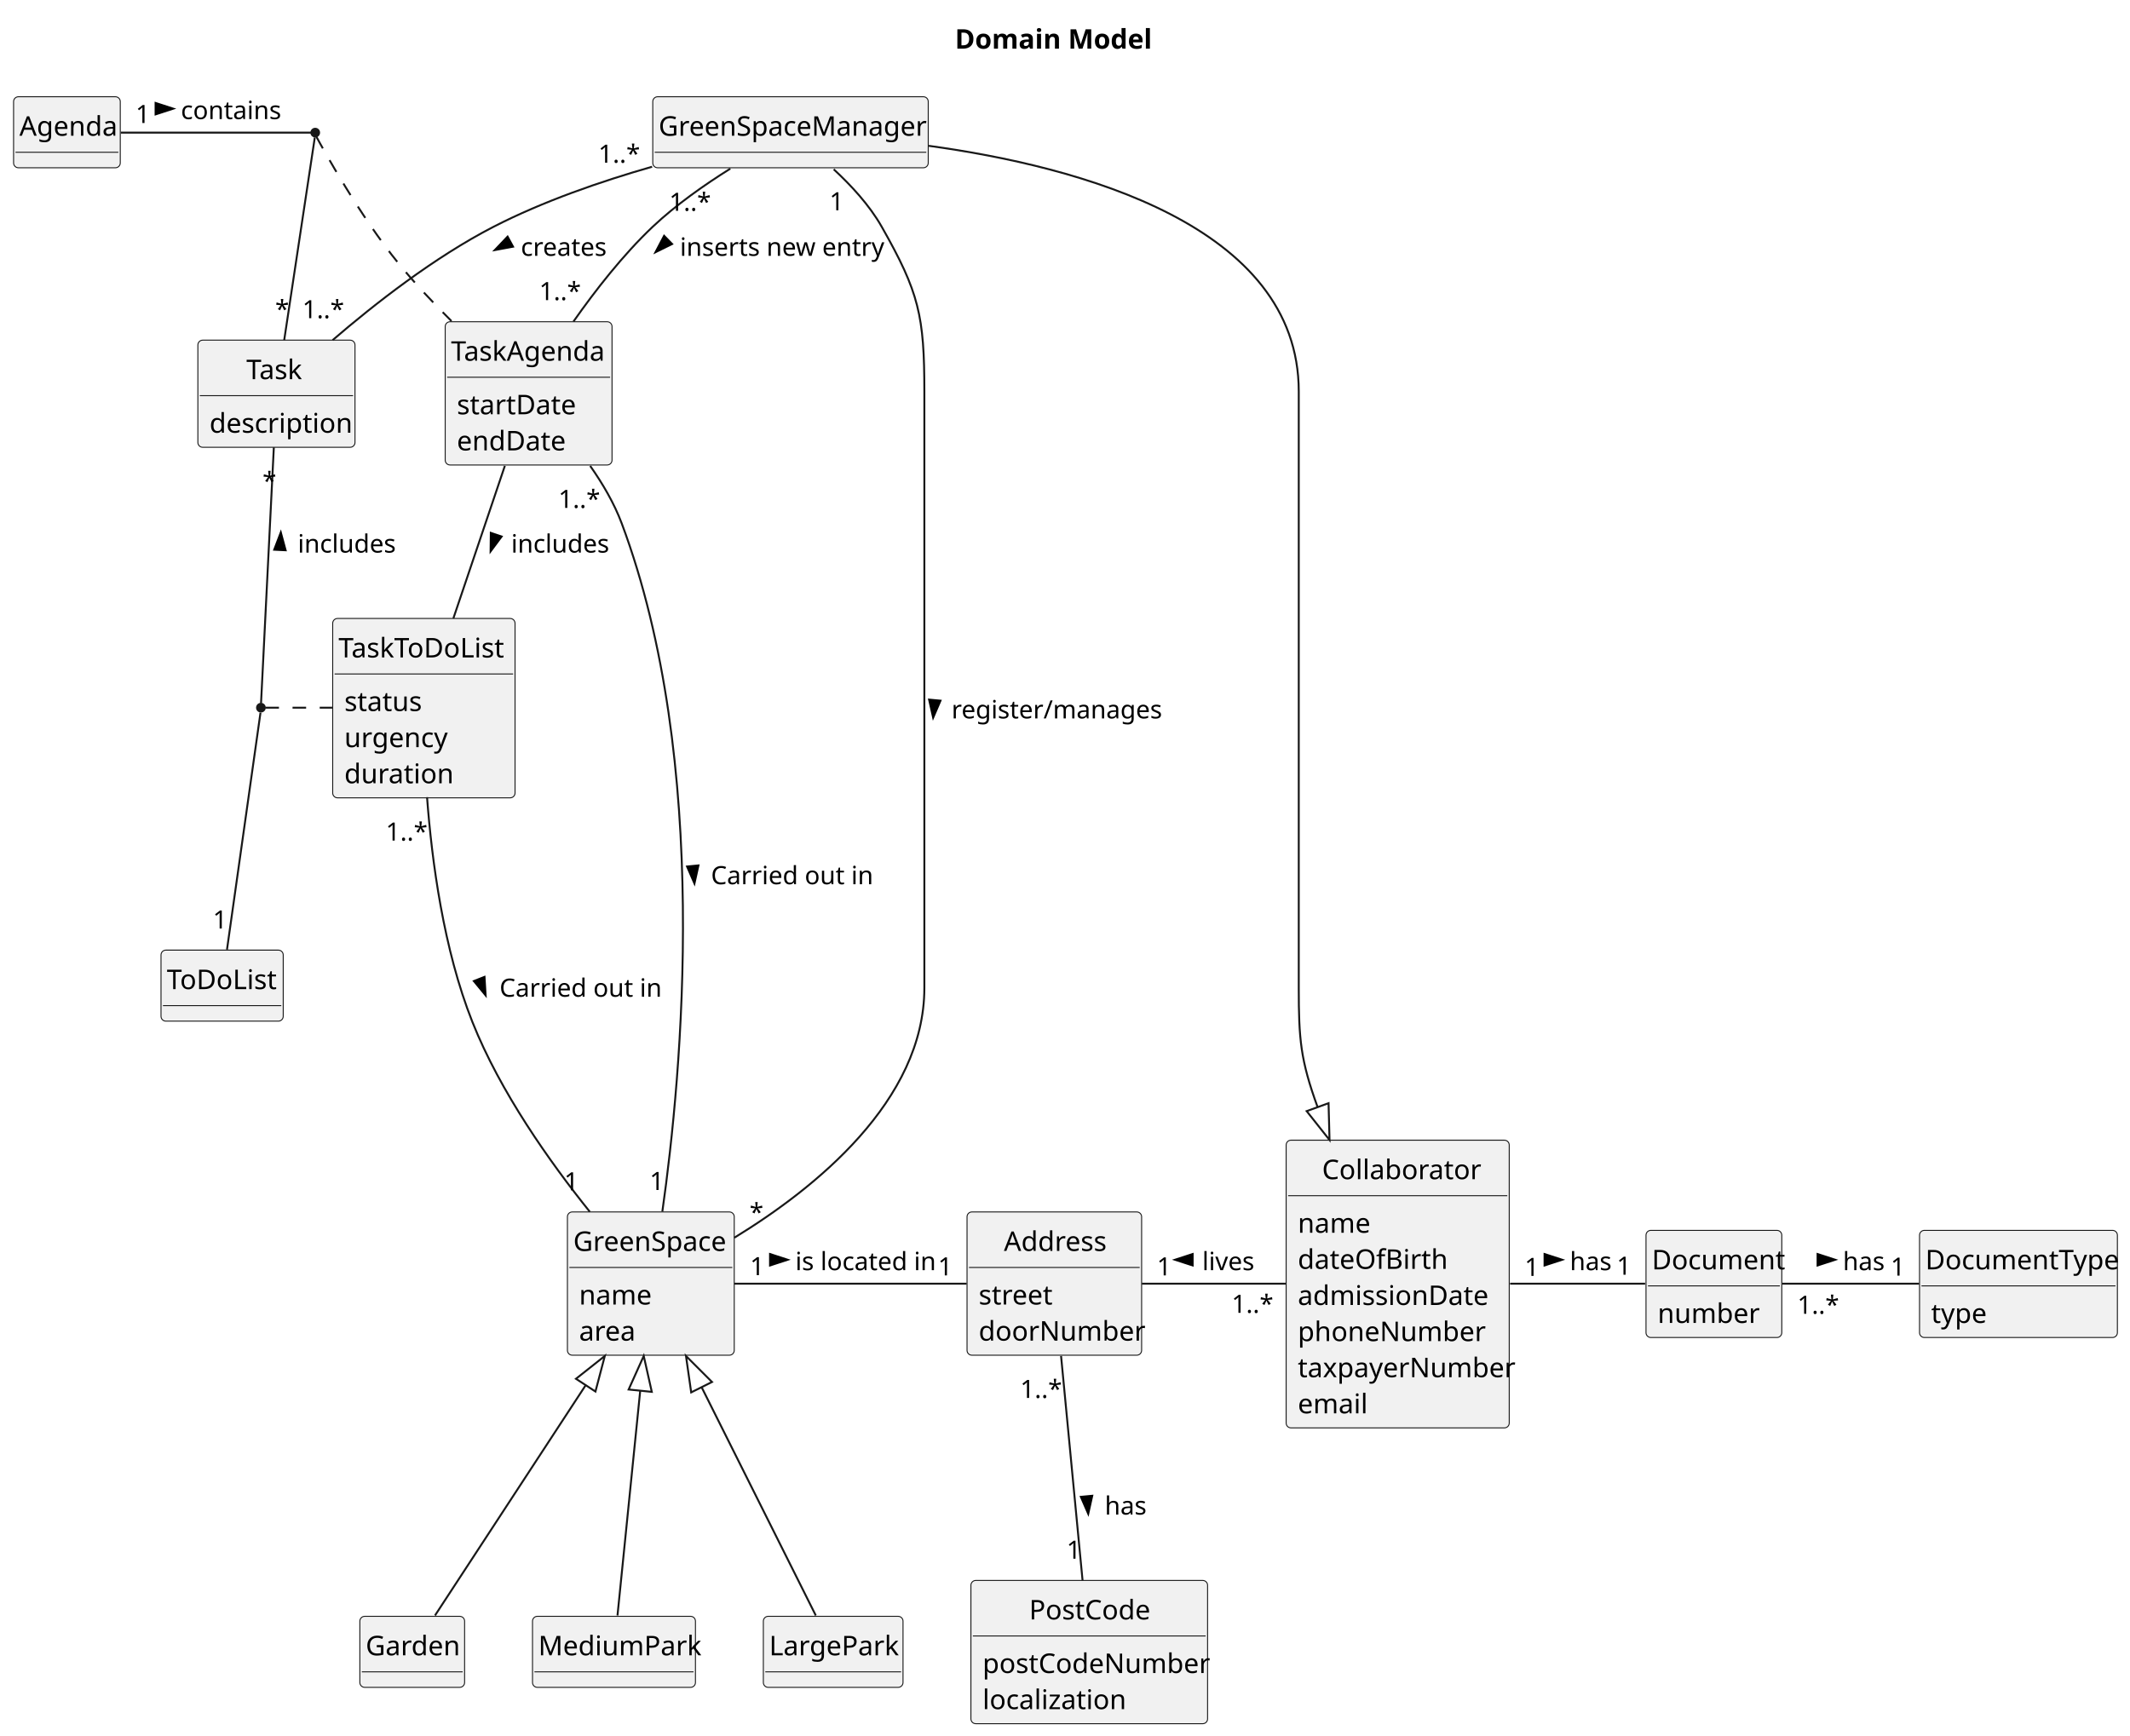
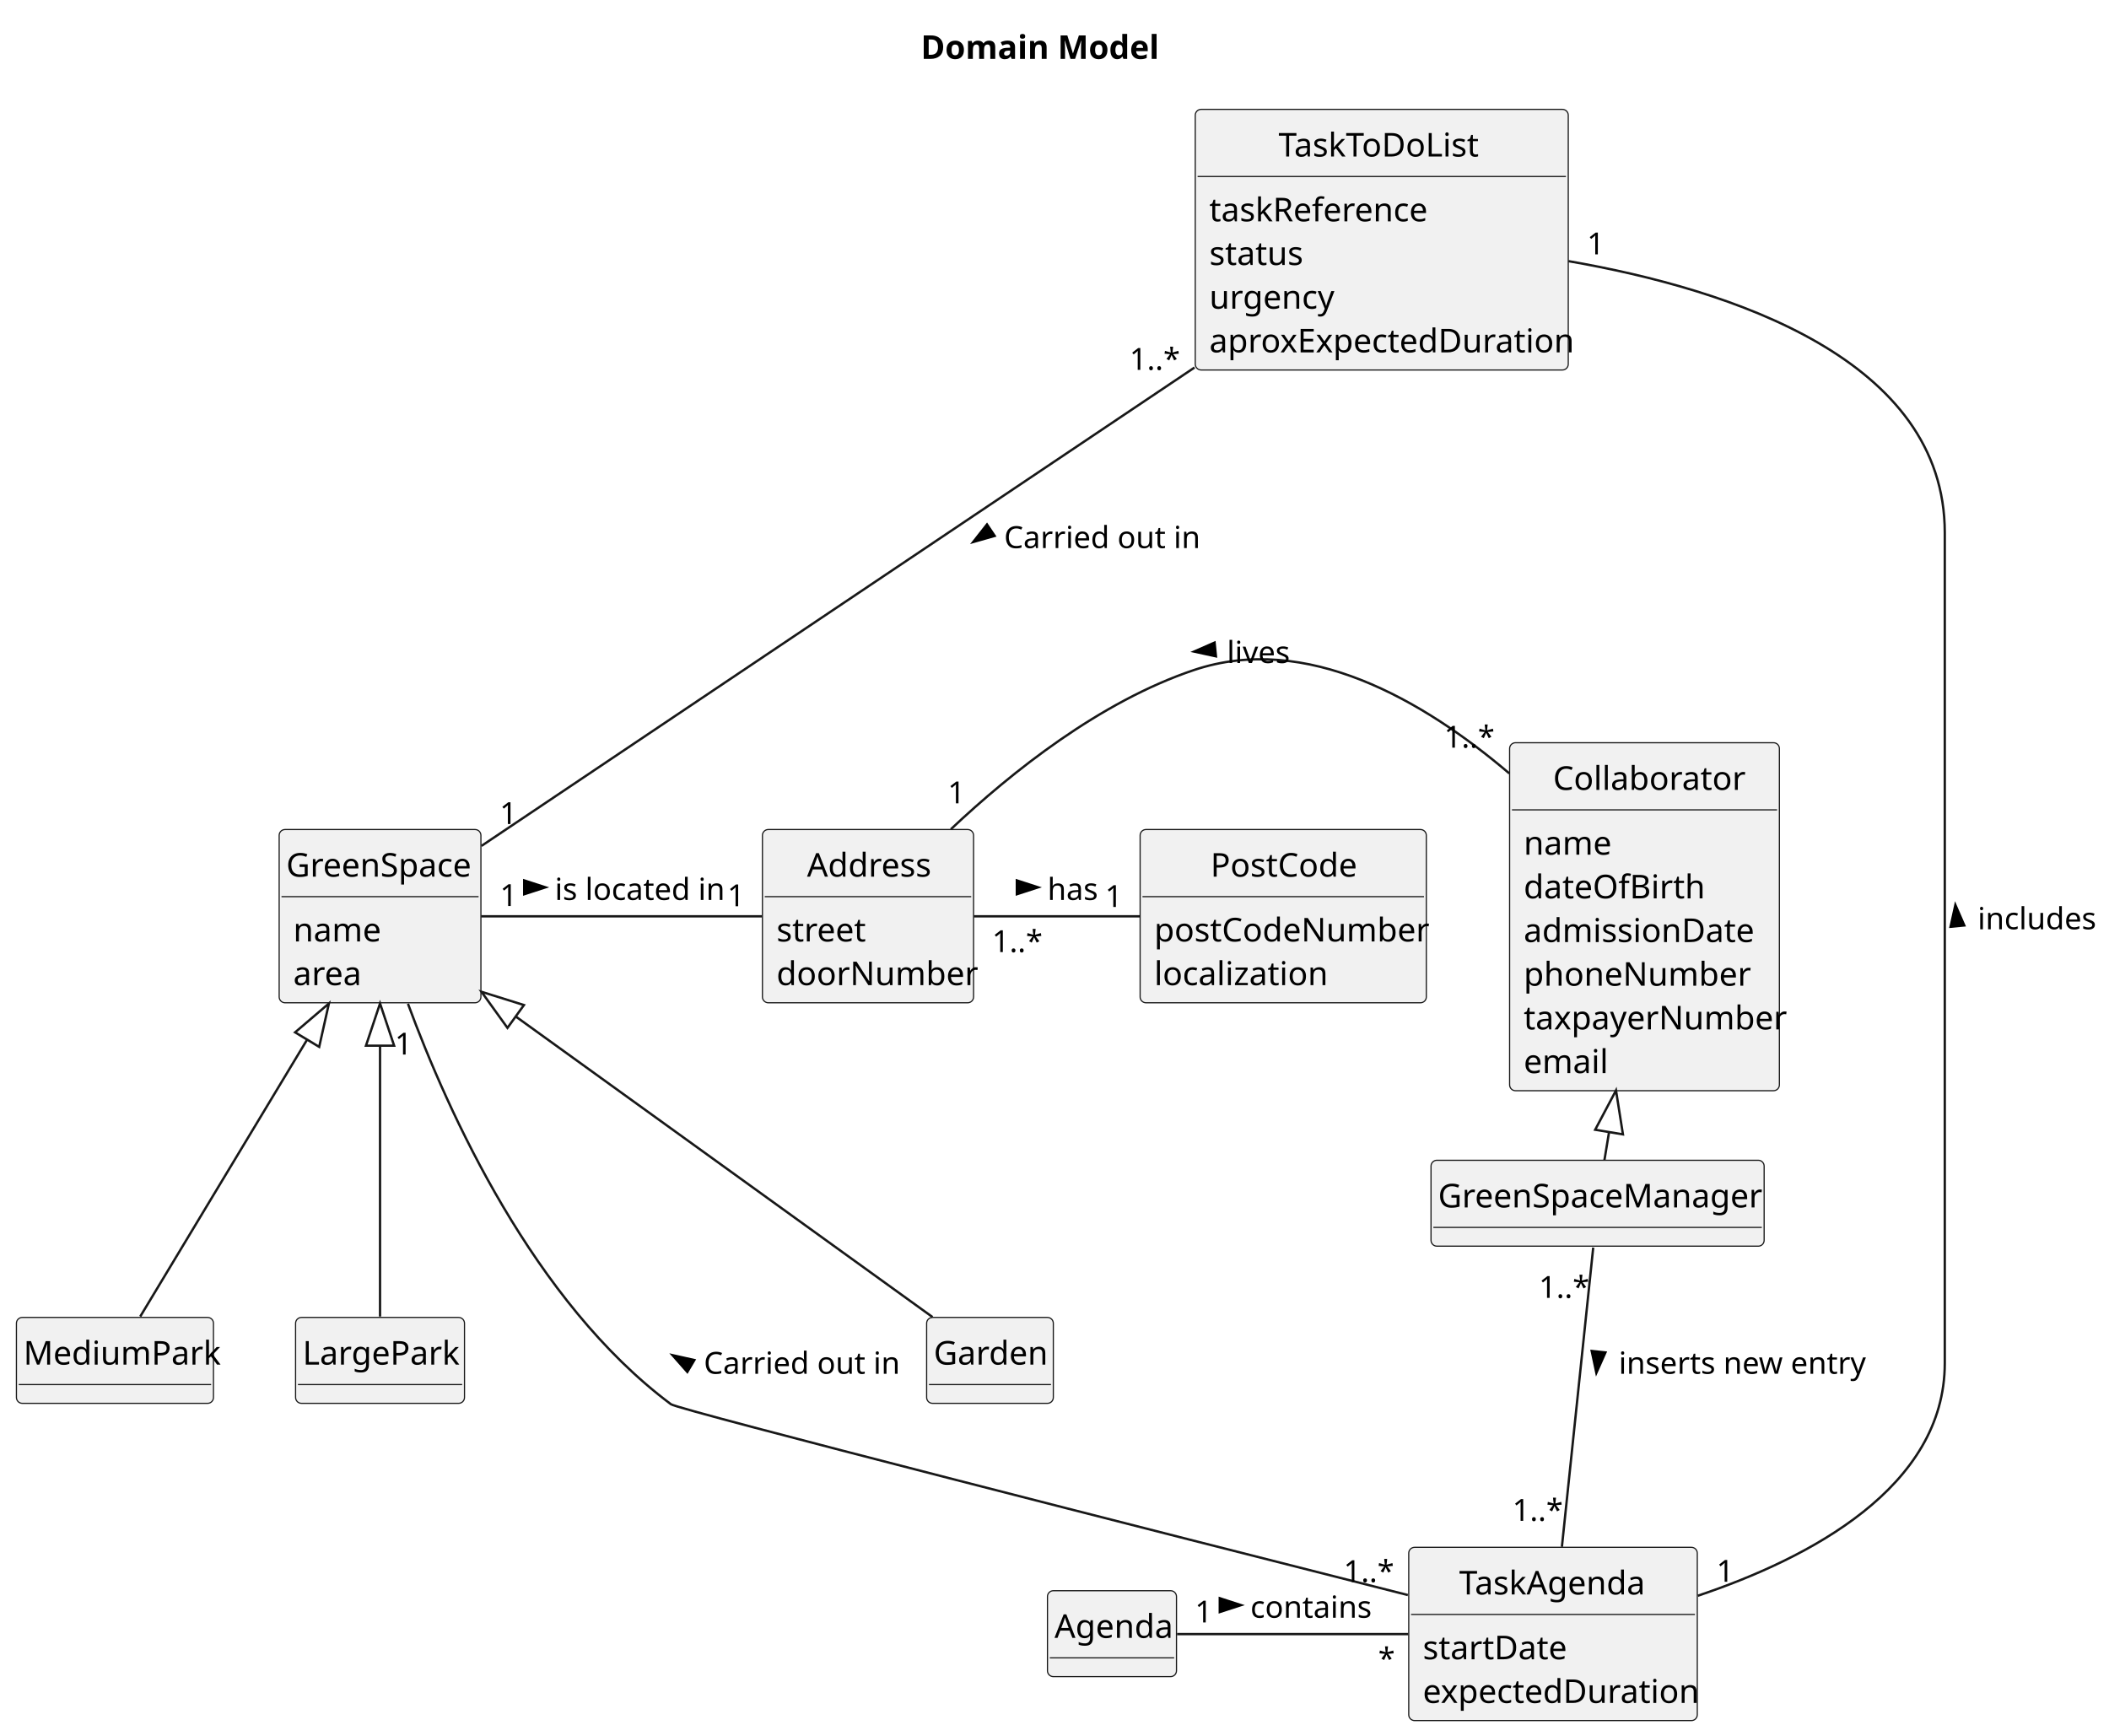
- <svg xmlns="http://www.w3.org/2000/svg" contentStyleType="text/css" height="895px" preserveAspectRatio="none" style="width:1098px;height:895px;background:#FFFFFF;" version="1.1" viewBox="0 0 1098 895" width="1098px" zoomAndPan="magnify">
+ <svg xmlns="http://www.w3.org/2000/svg" contentStyleType="text/css" height="740px" preserveAspectRatio="none" style="width:899px;height:740px;background:#FFFFFF;" version="1.1" viewBox="0 0 899 740" width="899px" zoomAndPan="magnify">
  <defs />
  <g>
-     <text fill="#000000" font-family="sans-serif" font-size="14" font-weight="bold" lengthAdjust="spacing" textLength="100" x="492.25" y="25.107">Domain Model</text>
+     <text fill="#000000" font-family="sans-serif" font-size="14" font-weight="bold" lengthAdjust="spacing" textLength="100" x="392.5" y="25.107">Domain Model</text>
    <g id="elem_Collaborator">
-       <rect codeLine="10" fill="#F1F1F1" height="148.348" id="Collaborator" rx="2.5" ry="2.5" style="stroke:#181818;stroke-width:0.5;" width="115" x="663" y="587.884" />
-       <text fill="#000000" font-family="sans-serif" font-size="14" lengthAdjust="spacing" textLength="78" x="681.5" y="607.991">Collaborator</text>
-       <line style="stroke:#181818;stroke-width:0.5;" x1="664" x2="777" y1="616.505" y2="616.505" />
-       <text fill="#000000" font-family="sans-serif" font-size="14" lengthAdjust="spacing" textLength="35" x="669" y="635.612">name</text>
-       <text fill="#000000" font-family="sans-serif" font-size="14" lengthAdjust="spacing" textLength="72" x="669" y="654.233">dateOfBirth</text>
-       <text fill="#000000" font-family="sans-serif" font-size="14" lengthAdjust="spacing" textLength="93" x="669" y="672.855">admissionDate</text>
-       <text fill="#000000" font-family="sans-serif" font-size="14" lengthAdjust="spacing" textLength="89" x="669" y="691.476">phoneNumber</text>
-       <text fill="#000000" font-family="sans-serif" font-size="14" lengthAdjust="spacing" textLength="103" x="669" y="710.097">taxpayerNumber</text>
-       <text fill="#000000" font-family="sans-serif" font-size="14" lengthAdjust="spacing" textLength="33" x="669" y="728.718">email</text>
-     </g>
-     <g id="elem_Document">
-       <rect codeLine="19" fill="#F1F1F1" height="55.242" id="Document" rx="2.5" ry="2.5" style="stroke:#181818;stroke-width:0.5;" width="70" x="848.5" y="634.384" />
-       <text fill="#000000" font-family="sans-serif" font-size="14" lengthAdjust="spacing" textLength="64" x="851.5" y="654.491">Document</text>
-       <line style="stroke:#181818;stroke-width:0.5;" x1="849.5" x2="917.5" y1="663.005" y2="663.005" />
-       <text fill="#000000" font-family="sans-serif" font-size="14" lengthAdjust="spacing" textLength="48" x="854.5" y="682.112">number</text>
-     </g>
-     <g id="elem_DocumentType">
-       <rect codeLine="23" fill="#F1F1F1" height="55.242" id="DocumentType" rx="2.5" ry="2.5" style="stroke:#181818;stroke-width:0.5;" width="102" x="989.5" y="634.384" />
-       <text fill="#000000" font-family="sans-serif" font-size="14" lengthAdjust="spacing" textLength="96" x="992.5" y="654.491">DocumentType</text>
-       <line style="stroke:#181818;stroke-width:0.5;" x1="990.5" x2="1090.5" y1="663.005" y2="663.005" />
-       <text fill="#000000" font-family="sans-serif" font-size="14" lengthAdjust="spacing" textLength="27" x="995.5" y="682.112">type</text>
+       <rect codeLine="10" fill="#F1F1F1" height="148.348" id="Collaborator" rx="2.5" ry="2.5" style="stroke:#181818;stroke-width:0.5;" width="115" x="643.5" y="316.621" />
+       <text fill="#000000" font-family="sans-serif" font-size="14" lengthAdjust="spacing" textLength="78" x="662" y="336.728">Collaborator</text>
+       <line style="stroke:#181818;stroke-width:0.5;" x1="644.5" x2="757.5" y1="345.242" y2="345.242" />
+       <text fill="#000000" font-family="sans-serif" font-size="14" lengthAdjust="spacing" textLength="35" x="649.5" y="364.35">name</text>
+       <text fill="#000000" font-family="sans-serif" font-size="14" lengthAdjust="spacing" textLength="72" x="649.5" y="382.971">dateOfBirth</text>
+       <text fill="#000000" font-family="sans-serif" font-size="14" lengthAdjust="spacing" textLength="93" x="649.5" y="401.592">admissionDate</text>
+       <text fill="#000000" font-family="sans-serif" font-size="14" lengthAdjust="spacing" textLength="89" x="649.5" y="420.213">phoneNumber</text>
+       <text fill="#000000" font-family="sans-serif" font-size="14" lengthAdjust="spacing" textLength="103" x="649.5" y="438.834">taxpayerNumber</text>
+       <text fill="#000000" font-family="sans-serif" font-size="14" lengthAdjust="spacing" textLength="33" x="649.5" y="457.455">email</text>
    </g>
    <g id="elem_Address">
-       <rect codeLine="27" fill="#F1F1F1" height="73.863" id="Address" rx="2.5" ry="2.5" style="stroke:#181818;stroke-width:0.5;" width="90" x="498.5" y="624.884" />
-       <text fill="#000000" font-family="sans-serif" font-size="14" lengthAdjust="spacing" textLength="52" x="517.5" y="644.991">Address</text>
-       <line style="stroke:#181818;stroke-width:0.5;" x1="499.5" x2="587.5" y1="653.505" y2="653.505" />
-       <text fill="#000000" font-family="sans-serif" font-size="14" lengthAdjust="spacing" textLength="36" x="504.5" y="672.612">street</text>
-       <text fill="#000000" font-family="sans-serif" font-size="14" lengthAdjust="spacing" textLength="78" x="504.5" y="691.233">doorNumber</text>
+       <rect codeLine="19" fill="#F1F1F1" height="73.863" id="Address" rx="2.5" ry="2.5" style="stroke:#181818;stroke-width:0.5;" width="90" x="325" y="353.621" />
+       <text fill="#000000" font-family="sans-serif" font-size="14" lengthAdjust="spacing" textLength="52" x="344" y="373.728">Address</text>
+       <line style="stroke:#181818;stroke-width:0.5;" x1="326" x2="414" y1="382.242" y2="382.242" />
+       <text fill="#000000" font-family="sans-serif" font-size="14" lengthAdjust="spacing" textLength="36" x="331" y="401.35">street</text>
+       <text fill="#000000" font-family="sans-serif" font-size="14" lengthAdjust="spacing" textLength="78" x="331" y="419.971">doorNumber</text>
    </g>
    <g id="elem_PostCode">
-       <rect codeLine="32" fill="#F1F1F1" height="73.863" id="PostCode" rx="2.5" ry="2.5" style="stroke:#181818;stroke-width:0.5;" width="122" x="500.5" y="814.884" />
-       <text fill="#000000" font-family="sans-serif" font-size="14" lengthAdjust="spacing" textLength="62" x="530.5" y="834.991">PostCode</text>
-       <line style="stroke:#181818;stroke-width:0.5;" x1="501.5" x2="621.5" y1="843.505" y2="843.505" />
-       <text fill="#000000" font-family="sans-serif" font-size="14" lengthAdjust="spacing" textLength="110" x="506.5" y="862.612">postCodeNumber</text>
-       <text fill="#000000" font-family="sans-serif" font-size="14" lengthAdjust="spacing" textLength="69" x="506.5" y="881.233">localization</text>
+       <rect codeLine="24" fill="#F1F1F1" height="73.863" id="PostCode" rx="2.5" ry="2.5" style="stroke:#181818;stroke-width:0.5;" width="122" x="486" y="353.621" />
+       <text fill="#000000" font-family="sans-serif" font-size="14" lengthAdjust="spacing" textLength="62" x="516" y="373.728">PostCode</text>
+       <line style="stroke:#181818;stroke-width:0.5;" x1="487" x2="607" y1="382.242" y2="382.242" />
+       <text fill="#000000" font-family="sans-serif" font-size="14" lengthAdjust="spacing" textLength="110" x="492" y="401.35">postCodeNumber</text>
+       <text fill="#000000" font-family="sans-serif" font-size="14" lengthAdjust="spacing" textLength="69" x="492" y="419.971">localization</text>
    </g>
    <g id="elem_GreenSpaceManager">
-       <rect codeLine="37" fill="#F1F1F1" height="36.621" id="GreenSpaceManager" rx="2.5" ry="2.5" style="stroke:#181818;stroke-width:0.5;" width="142" x="336.5" y="49.884" />
-       <text fill="#000000" font-family="sans-serif" font-size="14" lengthAdjust="spacing" textLength="136" x="339.5" y="69.991">GreenSpaceManager</text>
-       <line style="stroke:#181818;stroke-width:0.5;" x1="337.5" x2="477.5" y1="78.505" y2="78.505" />
+       <rect codeLine="29" fill="#F1F1F1" height="36.621" id="GreenSpaceManager" rx="2.5" ry="2.5" style="stroke:#181818;stroke-width:0.5;" width="142" x="610" y="494.621" />
+       <text fill="#000000" font-family="sans-serif" font-size="14" lengthAdjust="spacing" textLength="136" x="613" y="514.729">GreenSpaceManager</text>
+       <line style="stroke:#181818;stroke-width:0.5;" x1="611" x2="751" y1="523.242" y2="523.242" />
    </g>
    <g id="elem_GreenSpace">
-       <rect codeLine="40" fill="#F1F1F1" height="73.863" id="GreenSpace" rx="2.5" ry="2.5" style="stroke:#181818;stroke-width:0.5;" width="86" x="292.5" y="624.884" />
-       <text fill="#000000" font-family="sans-serif" font-size="14" lengthAdjust="spacing" textLength="80" x="295.5" y="644.991">GreenSpace</text>
-       <line style="stroke:#181818;stroke-width:0.5;" x1="293.5" x2="377.5" y1="653.505" y2="653.505" />
-       <text fill="#000000" font-family="sans-serif" font-size="14" lengthAdjust="spacing" textLength="35" x="298.5" y="672.612">name</text>
-       <text fill="#000000" font-family="sans-serif" font-size="14" lengthAdjust="spacing" textLength="29" x="298.5" y="691.233">area</text>
+       <rect codeLine="32" fill="#F1F1F1" height="73.863" id="GreenSpace" rx="2.5" ry="2.5" style="stroke:#181818;stroke-width:0.5;" width="86" x="119" y="353.621" />
+       <text fill="#000000" font-family="sans-serif" font-size="14" lengthAdjust="spacing" textLength="80" x="122" y="373.728">GreenSpace</text>
+       <line style="stroke:#181818;stroke-width:0.5;" x1="120" x2="204" y1="382.242" y2="382.242" />
+       <text fill="#000000" font-family="sans-serif" font-size="14" lengthAdjust="spacing" textLength="35" x="125" y="401.35">name</text>
+       <text fill="#000000" font-family="sans-serif" font-size="14" lengthAdjust="spacing" textLength="29" x="125" y="419.971">area</text>
    </g>
    <g id="elem_Garden">
-       <rect codeLine="45" fill="#F1F1F1" height="36.621" id="Garden" rx="2.5" ry="2.5" style="stroke:#181818;stroke-width:0.5;" width="54" x="185.5" y="833.384" />
-       <text fill="#000000" font-family="sans-serif" font-size="14" lengthAdjust="spacing" textLength="48" x="188.5" y="853.491">Garden</text>
-       <line style="stroke:#181818;stroke-width:0.5;" x1="186.5" x2="238.5" y1="862.005" y2="862.005" />
+       <rect codeLine="37" fill="#F1F1F1" height="36.621" id="Garden" rx="2.5" ry="2.5" style="stroke:#181818;stroke-width:0.5;" width="54" x="395" y="561.621" />
+       <text fill="#000000" font-family="sans-serif" font-size="14" lengthAdjust="spacing" textLength="48" x="398" y="581.729">Garden</text>
+       <line style="stroke:#181818;stroke-width:0.5;" x1="396" x2="448" y1="590.242" y2="590.242" />
    </g>
    <g id="elem_MediumPark">
-       <rect codeLine="48" fill="#F1F1F1" height="36.621" id="MediumPark" rx="2.5" ry="2.5" style="stroke:#181818;stroke-width:0.5;" width="84" x="274.5" y="833.384" />
-       <text fill="#000000" font-family="sans-serif" font-size="14" lengthAdjust="spacing" textLength="78" x="277.5" y="853.491">MediumPark</text>
-       <line style="stroke:#181818;stroke-width:0.5;" x1="275.5" x2="357.5" y1="862.005" y2="862.005" />
+       <rect codeLine="40" fill="#F1F1F1" height="36.621" id="MediumPark" rx="2.5" ry="2.5" style="stroke:#181818;stroke-width:0.5;" width="84" x="7" y="561.621" />
+       <text fill="#000000" font-family="sans-serif" font-size="14" lengthAdjust="spacing" textLength="78" x="10" y="581.729">MediumPark</text>
+       <line style="stroke:#181818;stroke-width:0.5;" x1="8" x2="90" y1="590.242" y2="590.242" />
    </g>
    <g id="elem_LargePark">
-       <rect codeLine="51" fill="#F1F1F1" height="36.621" id="LargePark" rx="2.5" ry="2.5" style="stroke:#181818;stroke-width:0.5;" width="72" x="393.5" y="833.384" />
-       <text fill="#000000" font-family="sans-serif" font-size="14" lengthAdjust="spacing" textLength="66" x="396.5" y="853.491">LargePark</text>
-       <line style="stroke:#181818;stroke-width:0.5;" x1="394.5" x2="464.5" y1="862.005" y2="862.005" />
-     </g>
-     <g id="elem_ToDoList">
-       <rect codeLine="54" fill="#F1F1F1" height="36.621" id="ToDoList" rx="2.5" ry="2.5" style="stroke:#181818;stroke-width:0.5;" width="63" x="83" y="489.884" />
-       <text fill="#000000" font-family="sans-serif" font-size="14" lengthAdjust="spacing" textLength="57" x="86" y="509.991">ToDoList</text>
-       <line style="stroke:#181818;stroke-width:0.5;" x1="84" x2="145" y1="518.505" y2="518.505" />
+       <rect codeLine="43" fill="#F1F1F1" height="36.621" id="LargePark" rx="2.5" ry="2.5" style="stroke:#181818;stroke-width:0.5;" width="72" x="126" y="561.621" />
+       <text fill="#000000" font-family="sans-serif" font-size="14" lengthAdjust="spacing" textLength="66" x="129" y="581.729">LargePark</text>
+       <line style="stroke:#181818;stroke-width:0.5;" x1="127" x2="197" y1="590.242" y2="590.242" />
    </g>
    <g id="elem_TaskToDoList">
-       <rect codeLine="57" fill="#F1F1F1" height="92.484" id="TaskToDoList" rx="2.5" ry="2.5" style="stroke:#181818;stroke-width:0.5;" width="94" x="171.5" y="318.884" />
-       <text fill="#000000" font-family="sans-serif" font-size="14" lengthAdjust="spacing" textLength="88" x="174.5" y="338.991">TaskToDoList</text>
-       <line style="stroke:#181818;stroke-width:0.5;" x1="172.5" x2="264.5" y1="347.505" y2="347.505" />
-       <text fill="#000000" font-family="sans-serif" font-size="14" lengthAdjust="spacing" textLength="38" x="177.5" y="366.612">status</text>
-       <text fill="#000000" font-family="sans-serif" font-size="14" lengthAdjust="spacing" textLength="51" x="177.5" y="385.233">urgency</text>
-       <text fill="#000000" font-family="sans-serif" font-size="14" lengthAdjust="spacing" textLength="52" x="177.5" y="403.854">duration</text>
+       <rect codeLine="46" fill="#F1F1F1" height="111.106" id="TaskToDoList" rx="2.5" ry="2.5" style="stroke:#181818;stroke-width:0.5;" width="159" x="509.5" y="46.621" />
+       <text fill="#000000" font-family="sans-serif" font-size="14" lengthAdjust="spacing" textLength="88" x="545" y="66.728">TaskToDoList</text>
+       <line style="stroke:#181818;stroke-width:0.5;" x1="510.5" x2="667.5" y1="75.242" y2="75.242" />
+       <text fill="#000000" font-family="sans-serif" font-size="14" lengthAdjust="spacing" textLength="92" x="515.5" y="94.35">taskReference</text>
+       <text fill="#000000" font-family="sans-serif" font-size="14" lengthAdjust="spacing" textLength="38" x="515.5" y="112.971">status</text>
+       <text fill="#000000" font-family="sans-serif" font-size="14" lengthAdjust="spacing" textLength="51" x="515.5" y="131.592">urgency</text>
+       <text fill="#000000" font-family="sans-serif" font-size="14" lengthAdjust="spacing" textLength="147" x="515.5" y="150.213">aproxExpectedDuration</text>
    </g>
    <g id="elem_TaskAgenda">
-       <rect codeLine="63" fill="#F1F1F1" height="73.863" id="TaskAgenda" rx="2.5" ry="2.5" style="stroke:#181818;stroke-width:0.5;" width="86" x="229.5" y="165.884" />
-       <text fill="#000000" font-family="sans-serif" font-size="14" lengthAdjust="spacing" textLength="80" x="232.5" y="185.991">TaskAgenda</text>
-       <line style="stroke:#181818;stroke-width:0.5;" x1="230.5" x2="314.5" y1="194.505" y2="194.505" />
-       <text fill="#000000" font-family="sans-serif" font-size="14" lengthAdjust="spacing" textLength="58" x="235.5" y="213.612">startDate</text>
-       <text fill="#000000" font-family="sans-serif" font-size="14" lengthAdjust="spacing" textLength="54" x="235.5" y="232.233">endDate</text>
-     </g>
-     <g id="elem_Task">
-       <rect codeLine="68" fill="#F1F1F1" height="55.242" id="Task" rx="2.5" ry="2.5" style="stroke:#181818;stroke-width:0.5;" width="81" x="102" y="175.384" />
-       <text fill="#000000" font-family="sans-serif" font-size="14" lengthAdjust="spacing" textLength="31" x="127" y="195.491">Task</text>
-       <line style="stroke:#181818;stroke-width:0.5;" x1="103" x2="182" y1="204.005" y2="204.005" />
-       <text fill="#000000" font-family="sans-serif" font-size="14" lengthAdjust="spacing" textLength="69" x="108" y="223.112">description</text>
+       <rect codeLine="53" fill="#F1F1F1" height="73.863" id="TaskAgenda" rx="2.5" ry="2.5" style="stroke:#181818;stroke-width:0.5;" width="123" x="600.5" y="659.621" />
+       <text fill="#000000" font-family="sans-serif" font-size="14" lengthAdjust="spacing" textLength="80" x="622" y="679.729">TaskAgenda</text>
+       <line style="stroke:#181818;stroke-width:0.5;" x1="601.5" x2="722.5" y1="688.242" y2="688.242" />
+       <text fill="#000000" font-family="sans-serif" font-size="14" lengthAdjust="spacing" textLength="58" x="606.5" y="707.35">startDate</text>
+       <text fill="#000000" font-family="sans-serif" font-size="14" lengthAdjust="spacing" textLength="111" x="606.5" y="725.971">expectedDuration</text>
    </g>
    <g id="elem_Agenda">
-       <rect codeLine="72" fill="#F1F1F1" height="36.621" id="Agenda" rx="2.5" ry="2.5" style="stroke:#181818;stroke-width:0.5;" width="55" x="7" y="49.884" />
-       <text fill="#000000" font-family="sans-serif" font-size="14" lengthAdjust="spacing" textLength="49" x="10" y="69.991">Agenda</text>
-       <line style="stroke:#181818;stroke-width:0.5;" x1="8" x2="61" y1="78.505" y2="78.505" />
+       <rect codeLine="58" fill="#F1F1F1" height="36.621" id="Agenda" rx="2.5" ry="2.5" style="stroke:#181818;stroke-width:0.5;" width="55" x="446.5" y="678.121" />
+       <text fill="#000000" font-family="sans-serif" font-size="14" lengthAdjust="spacing" textLength="49" x="449.5" y="698.229">Agenda</text>
+       <line style="stroke:#181818;stroke-width:0.5;" x1="447.5" x2="500.5" y1="706.742" y2="706.742" />
    </g>
-     <ellipse cx="134.5" cy="364.884" fill="#181818" rx="2" ry="2" style="stroke:#181818;stroke-width:1.0;" />
-     <ellipse cx="162.5" cy="68.384" fill="#181818" rx="2" ry="2" style="stroke:#181818;stroke-width:1.0;" />
    <g id="link_Address_PostCode">
-       <path codeLine="75" d="M546.97,699.134 C550.16,732.424 554.86,781.494 558.04,814.744 " fill="none" id="Address-PostCode" style="stroke:#181818;stroke-width:1.0;" />
-       <polygon fill="#000000" points="560.977,780.506,563.04,771.222,557.189,771.783,560.977,780.506" style="stroke:#000000;stroke-width:1.0;" />
-       <text fill="#000000" font-family="sans-serif" font-size="13" lengthAdjust="spacing" textLength="21" x="569.5" y="780.912">has</text>
-       <text fill="#000000" font-family="sans-serif" font-size="13" lengthAdjust="spacing" textLength="20" x="525.889" y="720.775">1..*</text>
-       <text fill="#000000" font-family="sans-serif" font-size="13" lengthAdjust="spacing" textLength="7" x="549.8" y="803.681">1</text>
+       <path codeLine="61" d="M415.12,390.621 C436.63,390.621 462.68,390.621 485.93,390.621 " fill="none" id="Address-PostCode" style="stroke:#181818;stroke-width:1.0;" />
+       <polygon fill="#000000" points="442.5,378.267,433.455,375.328,433.455,381.205,442.5,378.267" style="stroke:#000000;stroke-width:1.0;" />
+       <text fill="#000000" font-family="sans-serif" font-size="13" lengthAdjust="spacing" textLength="21" x="446.5" y="383.649">has</text>
+       <text fill="#000000" font-family="sans-serif" font-size="13" lengthAdjust="spacing" textLength="20" x="422.871" y="405.875">1..*</text>
+       <text fill="#000000" font-family="sans-serif" font-size="13" lengthAdjust="spacing" textLength="7" x="471.06" y="386.639">1</text>
    </g>
-     <g id="link_Document_DocumentType">
-       <path codeLine="77" d="M918.73,661.884 C939.53,661.884 966.21,661.884 989.3,661.884 " fill="none" id="Document-DocumentType" style="stroke:#181818;stroke-width:1.0;" />
-       <polygon fill="#000000" points="946,649.529,936.955,646.59,936.955,652.468,946,649.529" style="stroke:#000000;stroke-width:1.0;" />
-       <text fill="#000000" font-family="sans-serif" font-size="13" lengthAdjust="spacing" textLength="21" x="950" y="654.912">has</text>
-       <text fill="#000000" font-family="sans-serif" font-size="13" lengthAdjust="spacing" textLength="20" x="926.504" y="677.377">1..*</text>
-       <text fill="#000000" font-family="sans-serif" font-size="13" lengthAdjust="spacing" textLength="7" x="974.608" y="657.72">1</text>
-     </g>
-     <g id="link_Collaborator_Document">
-       <path codeLine="80" d="M778.43,661.884 C801.67,661.884 827.71,661.884 848.05,661.884 " fill="none" id="Collaborator-Document" style="stroke:#181818;stroke-width:1.0;" />
-       <polygon fill="#000000" points="805.25,649.529,796.205,646.59,796.205,652.468,805.25,649.529" style="stroke:#000000;stroke-width:1.0;" />
-       <text fill="#000000" font-family="sans-serif" font-size="13" lengthAdjust="spacing" textLength="21" x="809.25" y="654.912">has</text>
-       <text fill="#000000" font-family="sans-serif" font-size="13" lengthAdjust="spacing" textLength="7" x="785.917" y="657.873">1</text>
-       <text fill="#000000" font-family="sans-serif" font-size="13" lengthAdjust="spacing" textLength="7" x="833.382" y="657.244">1</text>
-     </g>
-     <g id="link_GreenSpaceManager_Collaborator">
-       <path codeLine="81" d="M478.75,75.184 C556.33,85.854 669.5,116.124 669.5,201.884 C669.5,201.884 669.5,201.884 669.5,509.384 C669.5,535.744 670.38,546.494 679.22,570.854 " fill="none" id="GreenSpaceManager-to-Collaborator" style="stroke:#181818;stroke-width:1.0;" />
-       <polygon fill="none" points="685.36,587.774,684.86,568.807,673.58,572.9,685.36,587.774" style="stroke:#181818;stroke-width:1.0;" />
+     <g id="link_Collaborator_GreenSpaceManager">
+       <path codeLine="64" d="M685.891,482.596 C684.051,493.636 685.28,486.311 683.92,494.551 " fill="none" id="Collaborator-backto-GreenSpaceManager" style="stroke:#181818;stroke-width:1.0;" />
+       <polygon fill="none" points="688.85,464.841,679.972,481.61,691.809,483.583,688.85,464.841" style="stroke:#181818;stroke-width:1.0;" />
    </g>
    <g id="link_Address_Collaborator">
-       <path codeLine="82" d="M588.62,661.884 C611.16,661.884 638.67,661.884 662.73,661.884 " fill="none" id="Address-Collaborator" style="stroke:#181818;stroke-width:1.0;" />
-       <polygon fill="#000000" points="605.75,649.529,614.795,652.468,614.795,646.59,605.75,649.529" style="stroke:#000000;stroke-width:1.0;" />
-       <text fill="#000000" font-family="sans-serif" font-size="13" lengthAdjust="spacing" textLength="25" x="619.75" y="654.912">lives</text>
-       <text fill="#000000" font-family="sans-serif" font-size="13" lengthAdjust="spacing" textLength="7" x="596.369" y="657.591">1</text>
-       <text fill="#000000" font-family="sans-serif" font-size="13" lengthAdjust="spacing" textLength="20" x="634.894" y="676.892">1..*</text>
-     </g>
-     <g id="link_GreenSpaceManager_GreenSpace">
-       <path codeLine="85" d="M429.77,87.284 C438.63,95.454 448.2,105.784 454.5,116.884 C473.78,150.814 476.5,162.864 476.5,201.884 C476.5,201.884 476.5,201.884 476.5,509.384 C476.5,567.594 420.04,612.794 378.57,638.154 " fill="none" id="GreenSpaceManager-GreenSpace" style="stroke:#181818;stroke-width:1.0;" />
-       <polygon fill="#000000" points="481.037,370.008,484.801,361.274,478.948,360.73,481.037,370.008" style="stroke:#000000;stroke-width:1.0;" />
-       <text fill="#000000" font-family="sans-serif" font-size="13" lengthAdjust="spacing" textLength="100" x="490.5" y="370.412">register/manages</text>
-       <text fill="#000000" font-family="sans-serif" font-size="13" lengthAdjust="spacing" textLength="7" x="427.58" y="108.419">1</text>
-       <text fill="#000000" font-family="sans-serif" font-size="13" lengthAdjust="spacing" textLength="5" x="386.402" y="629.679">*</text>
-     </g>
-     <g id="link_GreenSpaceManager_Task">
-       <path codeLine="86" d="M336.17,85.964 C309.72,93.534 279.97,103.784 254.5,116.884 C223.89,132.624 193.03,156.814 171.47,175.364 " fill="none" id="GreenSpaceManager-Task" style="stroke:#181818;stroke-width:1.0;" />
-       <polygon fill="#000000" points="255.106,128.915,264.457,127.183,261.653,122.017,255.106,128.915" style="stroke:#000000;stroke-width:1.0;" />
-       <text fill="#000000" font-family="sans-serif" font-size="13" lengthAdjust="spacing" textLength="43" x="268.5" y="131.912">creates</text>
-       <text fill="#000000" font-family="sans-serif" font-size="13" lengthAdjust="spacing" textLength="20" x="308.418" y="83.889">1..*</text>
-       <text fill="#000000" font-family="sans-serif" font-size="13" lengthAdjust="spacing" textLength="20" x="155.857" y="164.068">1..*</text>
+       <path codeLine="65" d="M405.31,353.511 C431.32,329.001 469,299.031 509,285.621 C556.73,269.621 606.49,298.311 643.38,329.721 " fill="none" id="Address-Collaborator" style="stroke:#181818;stroke-width:1.0;" />
+       <polygon fill="#000000" points="509.025,277.764,518.317,279.789,517.733,273.94,509.025,277.764" style="stroke:#000000;stroke-width:1.0;" />
+       <text fill="#000000" font-family="sans-serif" font-size="13" lengthAdjust="spacing" textLength="25" x="523" y="282.649">lives</text>
+       <text fill="#000000" font-family="sans-serif" font-size="13" lengthAdjust="spacing" textLength="7" x="403.976" y="342.453">1</text>
+       <text fill="#000000" font-family="sans-serif" font-size="13" lengthAdjust="spacing" textLength="20" x="615.561" y="318.722">1..*</text>
    </g>
    <g id="link_GreenSpaceManager_TaskAgenda">
-       <path codeLine="87" d="M376.48,86.954 C363.4,95.144 348.46,105.574 336.5,116.884 C321.2,131.354 306.84,149.794 295.61,165.794 " fill="none" id="GreenSpaceManager-TaskAgenda" style="stroke:#181818;stroke-width:1.0;" />
-       <polygon fill="#000000" points="337.92,130.02,346.448,125.81,342.345,121.601,337.92,130.02" style="stroke:#000000;stroke-width:1.0;" />
-       <text fill="#000000" font-family="sans-serif" font-size="13" lengthAdjust="spacing" textLength="99" x="350.5" y="131.912">inserts new entry</text>
-       <text fill="#000000" font-family="sans-serif" font-size="13" lengthAdjust="spacing" textLength="20" x="344.943" y="108.69">1..*</text>
-       <text fill="#000000" font-family="sans-serif" font-size="13" lengthAdjust="spacing" textLength="20" x="277.945" y="154.739">1..*</text>
+       <path codeLine="68" d="M679.14,531.851 C676.06,561.291 669.83,620.811 665.79,659.411 " fill="none" id="GreenSpaceManager-TaskAgenda" style="stroke:#181818;stroke-width:1.0;" />
+       <polygon fill="#000000" points="680.48,585.239,684.344,576.549,678.498,575.938,680.48,585.239" style="stroke:#000000;stroke-width:1.0;" />
+       <text fill="#000000" font-family="sans-serif" font-size="13" lengthAdjust="spacing" textLength="99" x="690" y="585.649">inserts new entry</text>
+       <text fill="#000000" font-family="sans-serif" font-size="13" lengthAdjust="spacing" textLength="20" x="655.953" y="553.288">1..*</text>
+       <text fill="#000000" font-family="sans-serif" font-size="13" lengthAdjust="spacing" textLength="20" x="644.684" y="648.335">1..*</text>
+     </g>
+     <g id="link_GreenSpace_MediumPark">
+       <path codeLine="71" d="M130.92,443.188 C106.81,483.198 78.21,530.651 59.78,561.231 " fill="none" id="GreenSpace-backto-MediumPark" style="stroke:#181818;stroke-width:1.0;" />
+       <polygon fill="none" points="140.21,427.771,125.781,440.091,136.059,446.285,140.21,427.771" style="stroke:#181818;stroke-width:1.0;" />
+     </g>
+     <g id="link_GreenSpace_Garden">
+       <path codeLine="72" d="M219.828,433.321 C274.839,473.001 353.42,529.661 397.49,561.451 " fill="none" id="GreenSpace-backto-Garden" style="stroke:#181818;stroke-width:1.0;" />
+       <polygon fill="none" points="205.23,422.791,216.318,438.187,223.339,428.455,205.23,422.791" style="stroke:#181818;stroke-width:1.0;" />
+     </g>
+     <g id="link_GreenSpace_LargePark">
+       <path codeLine="73" d="M162,445.771 C162,485.781 162,530.651 162,561.231 " fill="none" id="GreenSpace-backto-LargePark" style="stroke:#181818;stroke-width:1.0;" />
+       <polygon fill="none" points="162,427.771,156,445.771,168,445.771,162,427.771" style="stroke:#181818;stroke-width:1.0;" />
    </g>
    <g id="link_GreenSpace_Address">
-       <path codeLine="90" d="M378.6,661.884 C413.58,661.884 462.76,661.884 498.3,661.884 " fill="none" id="GreenSpace-Address" style="stroke:#181818;stroke-width:1.0;" />
-       <polygon fill="#000000" points="406,649.529,396.955,646.59,396.955,652.468,406,649.529" style="stroke:#000000;stroke-width:1.0;" />
-       <text fill="#000000" font-family="sans-serif" font-size="13" lengthAdjust="spacing" textLength="70" x="410" y="654.912">is located in</text>
-       <text fill="#000000" font-family="sans-serif" font-size="13" lengthAdjust="spacing" textLength="7" x="386.609" y="657.488">1</text>
-       <text fill="#000000" font-family="sans-serif" font-size="13" lengthAdjust="spacing" textLength="7" x="483.538" y="657.591">1</text>
+       <path codeLine="74" d="M205.1,390.621 C240.08,390.621 289.26,390.621 324.8,390.621 " fill="none" id="GreenSpace-Address" style="stroke:#181818;stroke-width:1.0;" />
+       <polygon fill="#000000" points="232.5,378.267,223.455,375.328,223.455,381.205,232.5,378.267" style="stroke:#000000;stroke-width:1.0;" />
+       <text fill="#000000" font-family="sans-serif" font-size="13" lengthAdjust="spacing" textLength="70" x="236.5" y="383.649">is located in</text>
+       <text fill="#000000" font-family="sans-serif" font-size="13" lengthAdjust="spacing" textLength="7" x="213.109" y="386.225">1</text>
+       <text fill="#000000" font-family="sans-serif" font-size="13" lengthAdjust="spacing" textLength="7" x="310.038" y="386.329">1</text>
    </g>
-     <g id="link_GreenSpace_Garden">
-       <path codeLine="91" d="M301.928,714.198 C275.688,754.318 244.3,802.284 224.24,832.944 " fill="none" id="GreenSpace-backto-Garden" style="stroke:#181818;stroke-width:1.0;" />
-       <polygon fill="none" points="311.78,699.134,296.906,710.914,306.949,717.482,311.78,699.134" style="stroke:#181818;stroke-width:1.0;" />
-     </g>
-     <g id="link_GreenSpace_MediumPark">
-       <path codeLine="92" d="M330.028,717.042 C325.968,757.162 321.41,802.284 318.31,832.944 " fill="none" id="GreenSpace-backto-MediumPark" style="stroke:#181818;stroke-width:1.0;" />
-       <polygon fill="none" points="331.84,699.134,324.058,716.438,335.997,717.646,331.84,699.134" style="stroke:#181818;stroke-width:1.0;" />
-     </g>
-     <g id="link_GreenSpace_LargePark">
-       <path codeLine="93" d="M361.67,715.234 C381.73,755.354 405.2,802.284 420.53,832.944 " fill="none" id="GreenSpace-backto-LargePark" style="stroke:#181818;stroke-width:1.0;" />
-       <polygon fill="none" points="353.62,699.134,356.303,717.917,367.036,712.55,353.62,699.134" style="stroke:#181818;stroke-width:1.0;" />
-     </g>
-     <g id="link_TaskAgenda_GreenSpace">
-       <path codeLine="96" d="M304.24,240.224 C310.67,249.364 316.63,259.534 320.5,269.884 C366.55,393.184 351.49,553.814 341.44,624.644 " fill="none" id="TaskAgenda-GreenSpace" style="stroke:#181818;stroke-width:1.0;" />
-       <polygon fill="#000000" points="357.982,455.506,360.036,446.22,354.185,446.786,357.982,455.506" style="stroke:#000000;stroke-width:1.0;" />
-       <text fill="#000000" font-family="sans-serif" font-size="13" lengthAdjust="spacing" textLength="77" x="366.5" y="455.912">Carried out in</text>
-       <text fill="#000000" font-family="sans-serif" font-size="13" lengthAdjust="spacing" textLength="20" x="287.841" y="261.88">1..*</text>
-       <text fill="#000000" font-family="sans-serif" font-size="13" lengthAdjust="spacing" textLength="7" x="334.875" y="613.563">1</text>
+     <g id="link_GreenSpace_TaskAgenda">
+       <path codeLine="77" d="M173.9,427.901 C191.1,474.581 227.44,554.861 286,598.621 C289.2,601.011 494.23,653.151 600.13,679.971 " fill="none" id="GreenSpace-TaskAgenda" style="stroke:#181818;stroke-width:1.0;" />
+       <polygon fill="#000000" points="286.696,577.721,292.986,584.855,295.978,579.796,286.696,577.721" style="stroke:#000000;stroke-width:1.0;" />
+       <text fill="#000000" font-family="sans-serif" font-size="13" lengthAdjust="spacing" textLength="77" x="300" y="585.649">Carried out in</text>
+       <text fill="#000000" font-family="sans-serif" font-size="13" lengthAdjust="spacing" textLength="7" x="168.291" y="449.547">1</text>
+       <text fill="#000000" font-family="sans-serif" font-size="13" lengthAdjust="spacing" textLength="20" x="572.718" y="674.428">1..*</text>
    </g>
    <g id="link_TaskToDoList_GreenSpace">
-       <path codeLine="97" d="M220.14,411.024 C222.61,444.094 228.68,489.554 243.5,526.884 C257.87,563.084 283.48,599.194 304.04,624.794 " fill="none" id="TaskToDoList-GreenSpace" style="stroke:#181818;stroke-width:1.0;" />
-       <polygon fill="#000000" points="250.327,513.184,249.758,503.69,244.286,505.838,250.327,513.184" style="stroke:#000000;stroke-width:1.0;" />
-       <text fill="#000000" font-family="sans-serif" font-size="13" lengthAdjust="spacing" textLength="77" x="257.5" y="513.912">Carried out in</text>
-       <text fill="#000000" font-family="sans-serif" font-size="13" lengthAdjust="spacing" textLength="20" x="198.86" y="433.404">1..*</text>
-       <text fill="#000000" font-family="sans-serif" font-size="13" lengthAdjust="spacing" textLength="7" x="290.813" y="613.74">1</text>
+       <path codeLine="78" d="M509.19,156.671 C419.27,217.001 276.42,312.851 205.25,360.601 " fill="none" id="TaskToDoList-GreenSpace" style="stroke:#181818;stroke-width:1.0;" />
+       <polygon fill="#000000" points="414.848,231.052,423.997,228.453,420.722,223.572,414.848,231.052" style="stroke:#000000;stroke-width:1.0;" />
+       <text fill="#000000" font-family="sans-serif" font-size="13" lengthAdjust="spacing" textLength="77" x="428" y="233.649">Carried out in</text>
+       <text fill="#000000" font-family="sans-serif" font-size="13" lengthAdjust="spacing" textLength="20" x="481.472" y="157.665">1..*</text>
+       <text fill="#000000" font-family="sans-serif" font-size="13" lengthAdjust="spacing" textLength="7" x="212.993" y="351.285">1</text>
    </g>
-     <g id="link_Task_apoint33">
-       <path d="M141.16,230.664 C139.04,273.014 135.11,351.764 134.56,362.624 " fill="none" id="Task-apoint33" style="stroke:#181818;stroke-width:1.0;" />
-       <polygon fill="#000000" points="144.75,274.536,141.363,283.423,147.233,283.716,144.75,274.536" style="stroke:#000000;stroke-width:1.0;" />
-       <text fill="#000000" font-family="sans-serif" font-size="13" lengthAdjust="spacing" textLength="48" x="153.5" y="284.912">includes</text>
-       <text fill="#000000" font-family="sans-serif" font-size="13" lengthAdjust="spacing" textLength="5" x="135.32" y="252.634">*</text>
+     <g id="link_Agenda_TaskAgenda">
+       <path codeLine="79" d="M501.74,696.621 C527.58,696.621 567.02,696.621 600.3,696.621 " fill="none" id="Agenda-TaskAgenda" style="stroke:#181818;stroke-width:1.0;" />
+       <polygon fill="#000000" points="529,684.267,519.955,681.328,519.955,687.206,529,684.267" style="stroke:#000000;stroke-width:1.0;" />
+       <text fill="#000000" font-family="sans-serif" font-size="13" lengthAdjust="spacing" textLength="49" x="533" y="689.649">contains</text>
+       <text fill="#000000" font-family="sans-serif" font-size="13" lengthAdjust="spacing" textLength="7" x="509.355" y="691.659">1</text>
+       <text fill="#000000" font-family="sans-serif" font-size="13" lengthAdjust="spacing" textLength="5" x="587.476" y="711.711">*</text>
    </g>
-     <g id="link_apoint33_ToDoList">
-       <path d="M134.28,367.474 C132.6,379.344 121.95,454.684 117.01,489.624 " fill="none" id="apoint33-ToDoList" style="stroke:#181818;stroke-width:1.0;" />
-       <text fill="#000000" font-family="sans-serif" font-size="13" lengthAdjust="spacing" textLength="7" x="109.719" y="478.743">1</text>
-     </g>
-     <g id="link_apoint33_TaskToDoList">
-       <path d="M136.8,364.884 C148.29,364.884 159.78,364.884 171.27,364.884 " fill="none" id="apoint33-TaskToDoList" style="stroke:#181818;stroke-width:1.0;stroke-dasharray:7.0,7.0;" />
-     </g>
-     <g id="link_Agenda_apoint38">
-       <path d="M62.27,68.384 C95.8,68.384 149.11,68.384 160.37,68.384 " fill="none" id="Agenda-apoint38" style="stroke:#181818;stroke-width:1.0;" />
-       <polygon fill="#000000" points="89.25,56.029,80.205,53.09,80.205,58.968,89.25,56.029" style="stroke:#000000;stroke-width:1.0;" />
-       <text fill="#000000" font-family="sans-serif" font-size="13" lengthAdjust="spacing" textLength="49" x="93.25" y="61.412">contains</text>
-       <text fill="#000000" font-family="sans-serif" font-size="13" lengthAdjust="spacing" textLength="7" x="69.892" y="63.422">1</text>
-     </g>
-     <g id="link_apoint38_Task">
-       <path d="M162.28,70.874 C160.75,80.964 151.83,140.044 146.51,175.334 " fill="none" id="apoint38-Task" style="stroke:#181818;stroke-width:1.0;" />
-       <text fill="#000000" font-family="sans-serif" font-size="13" lengthAdjust="spacing" textLength="5" x="141.859" y="164.031">*</text>
-     </g>
-     <g id="link_apoint38_TaskAgenda">
-       <path d="M163.03,70.374 C166.41,76.634 185.36,111.154 205.5,135.884 C213.75,146.014 223.38,156.254 232.74,165.554 " fill="none" id="apoint38-TaskAgenda" style="stroke:#181818;stroke-width:1.0;stroke-dasharray:7.0,7.0;" />
-     </g>
-     <g id="link_TaskAgenda_TaskToDoList">
-       <path codeLine="107" d="M260.25,240.194 C252.37,263.514 242.09,293.994 233.7,318.854 " fill="none" id="TaskAgenda-TaskToDoList" style="stroke:#181818;stroke-width:1.0;" />
-       <polygon fill="#000000" points="252.901,284.267,258.578,276.637,253.009,274.757,252.901,284.267" style="stroke:#000000;stroke-width:1.0;" />
-       <text fill="#000000" font-family="sans-serif" font-size="13" lengthAdjust="spacing" textLength="48" x="263.5" y="284.912">includes</text>
+     <g id="link_TaskToDoList_TaskAgenda">
+       <path codeLine="80" d="M668.58,111.321 C738.44,123.441 829,153.371 829,227.121 C829,227.121 829,227.121 829,581.121 C829,634.031 771.28,664.301 723.71,680.271 " fill="none" id="TaskToDoList-TaskAgenda" style="stroke:#181818;stroke-width:1.0;" />
+       <polygon fill="#000000" points="833.518,385.79,831.465,395.076,837.315,394.509,833.518,385.79" style="stroke:#000000;stroke-width:1.0;" />
+       <text fill="#000000" font-family="sans-serif" font-size="13" lengthAdjust="spacing" textLength="48" x="843" y="396.149">includes</text>
+       <text fill="#000000" font-family="sans-serif" font-size="13" lengthAdjust="spacing" textLength="7" x="676.499" y="108.425">1</text>
+       <text fill="#000000" font-family="sans-serif" font-size="13" lengthAdjust="spacing" textLength="7" x="731.658" y="674.297">1</text>
    </g>
  </g>
</svg>
